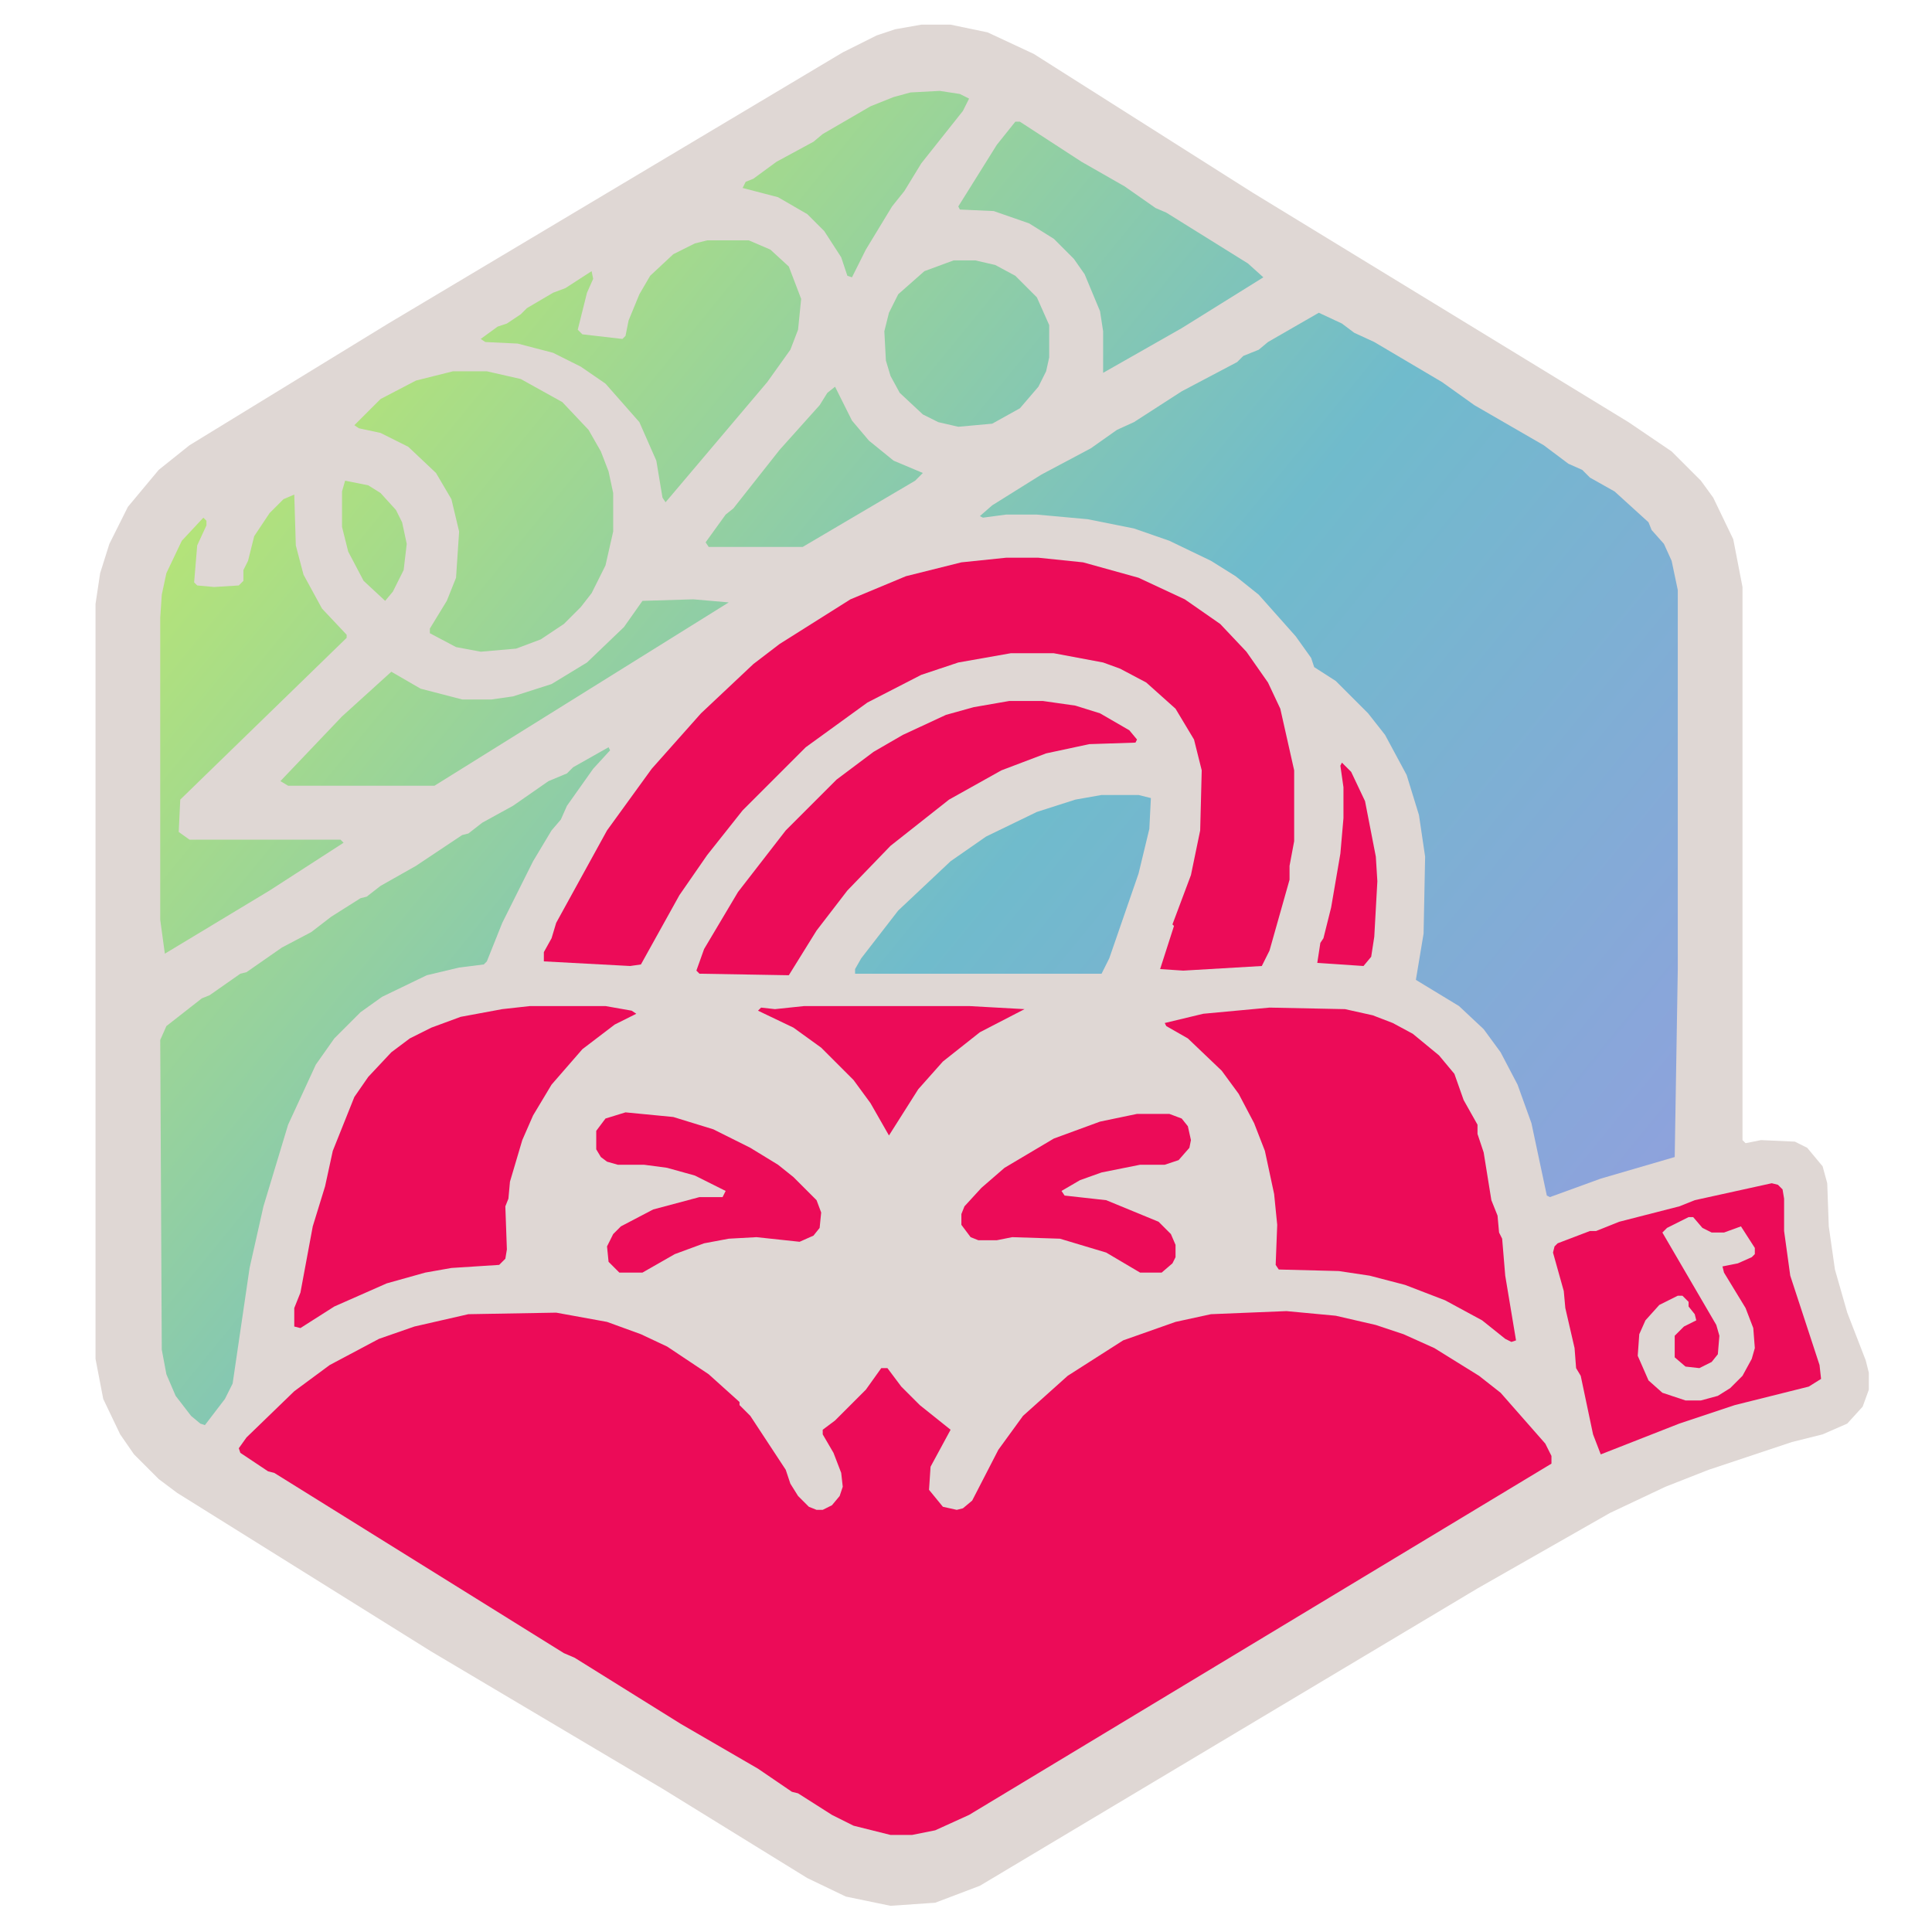
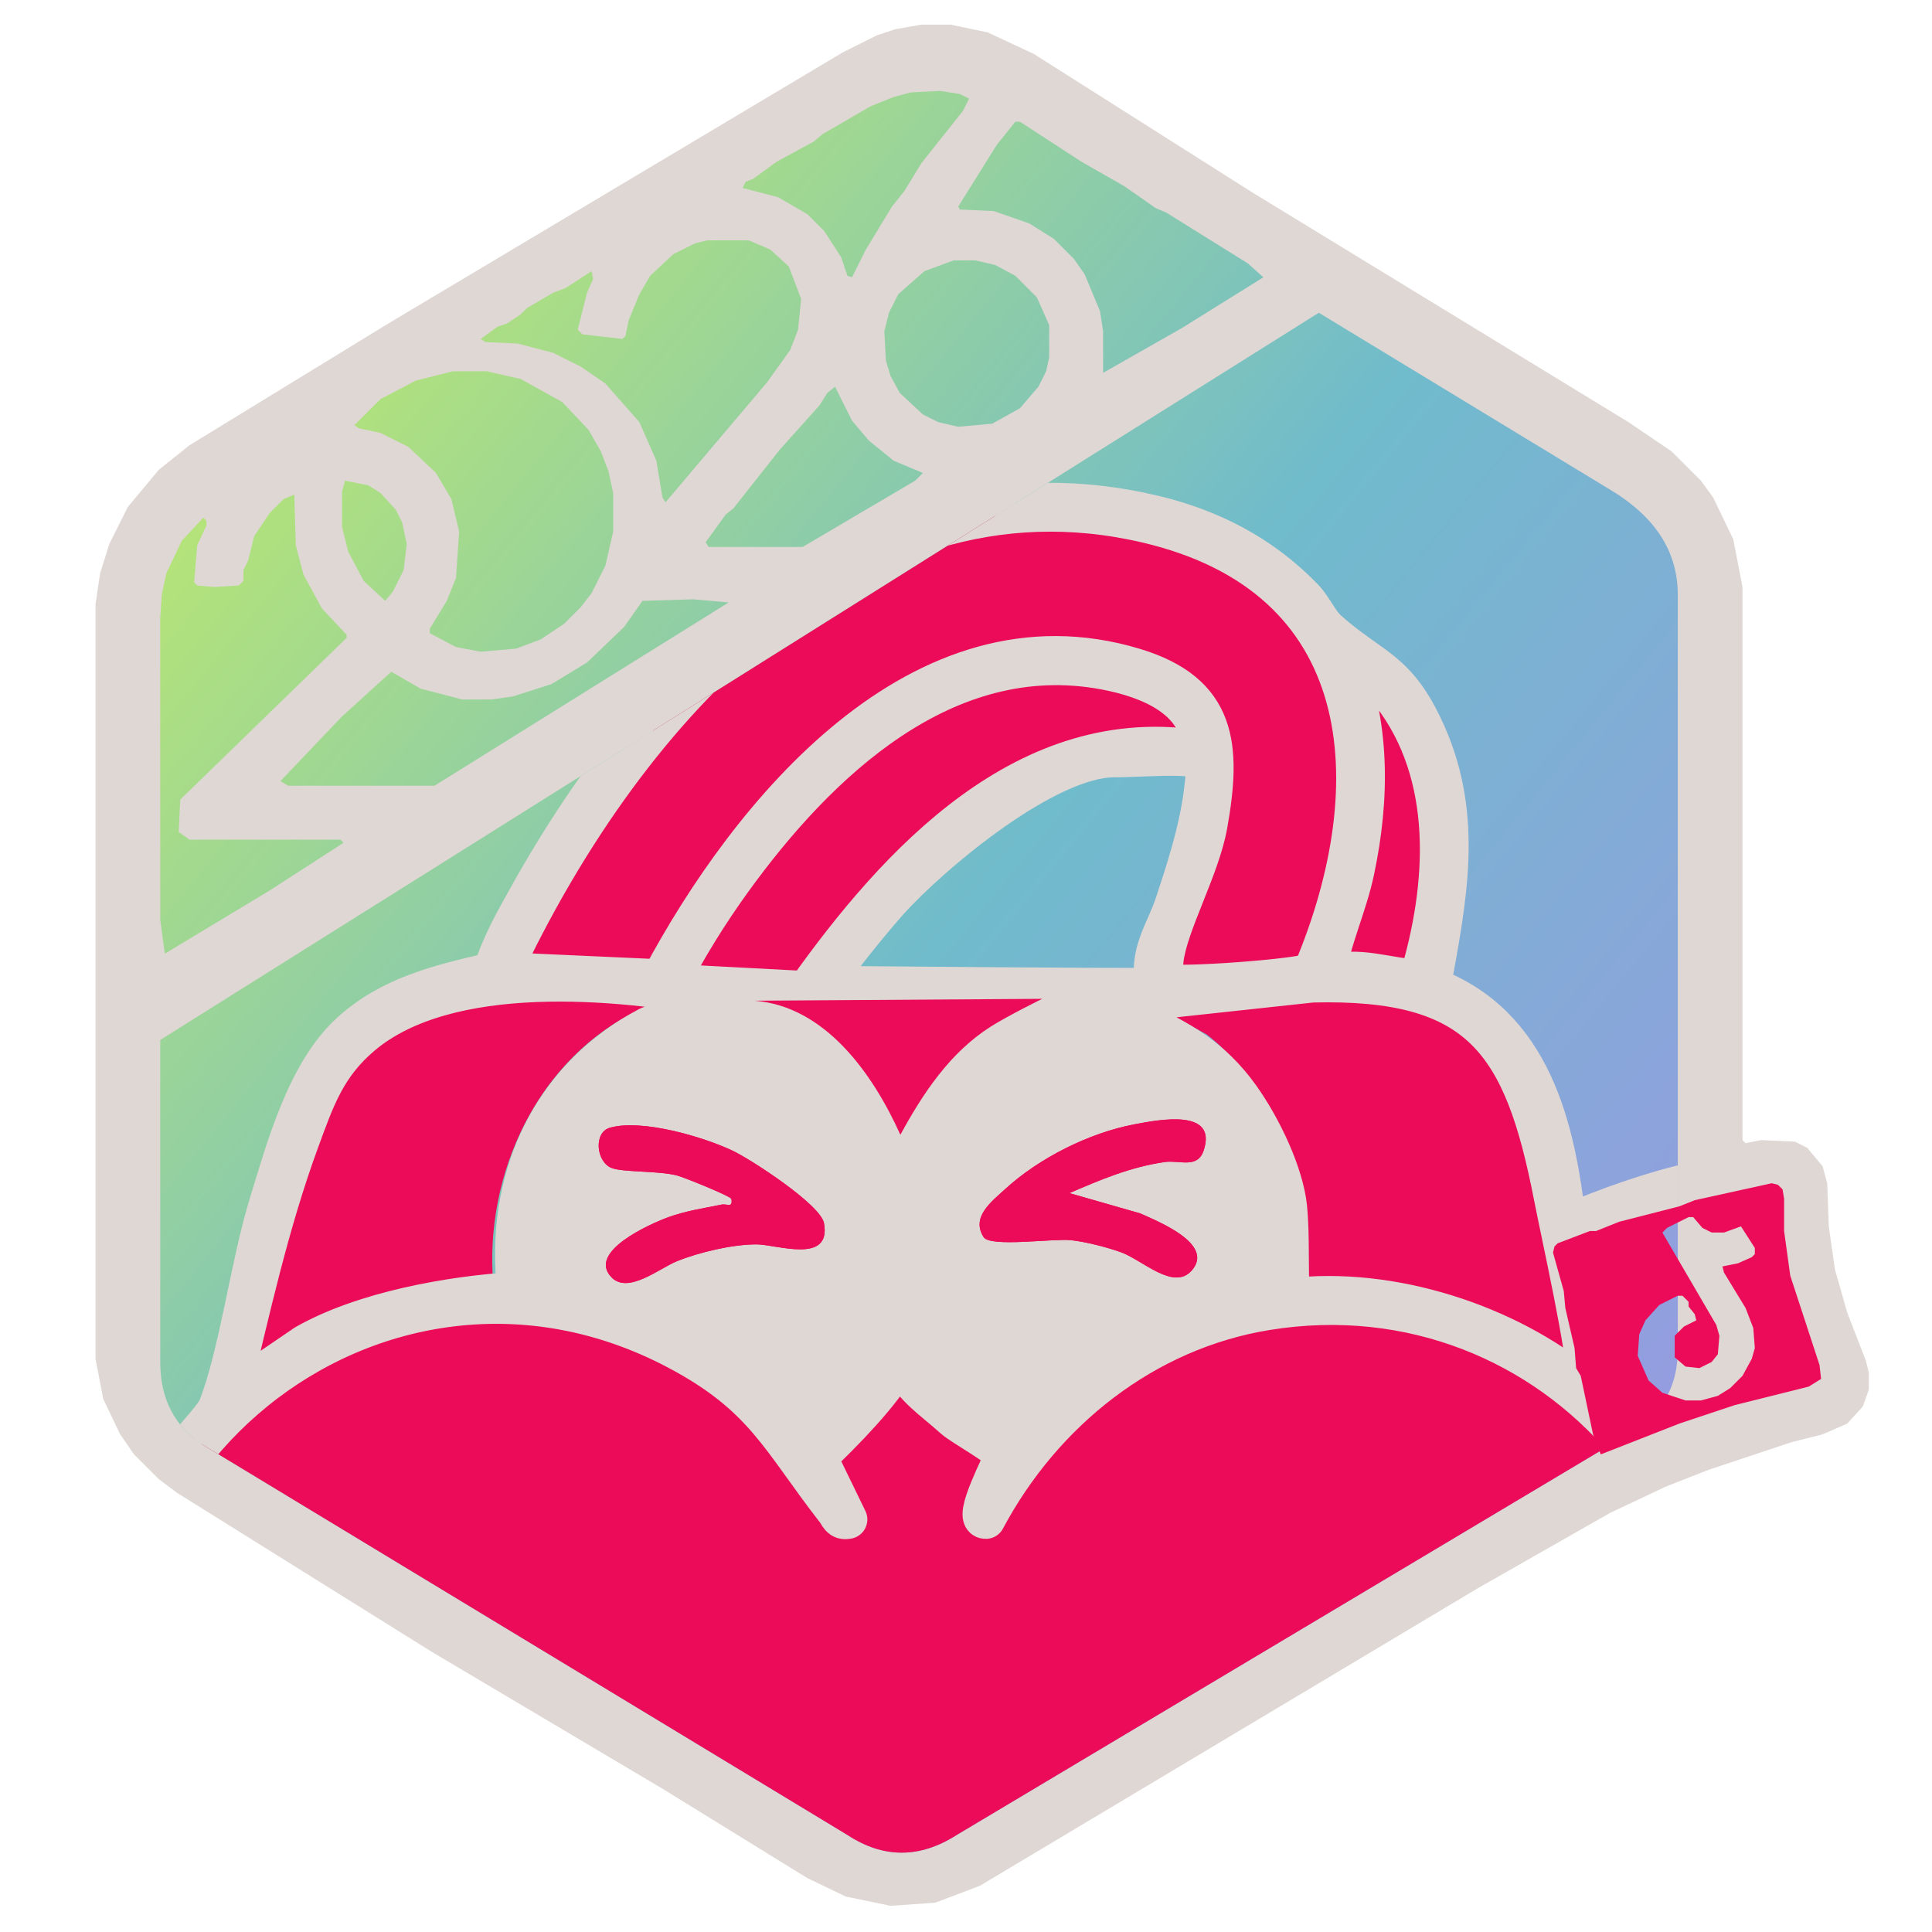
<svg xmlns="http://www.w3.org/2000/svg" width="1254" height="1254" viewBox="0 0 1254 1254">
  <defs>
    <linearGradient id="enamel" gradientUnits="userSpaceOnUse" x1="150" y1="205" x2="1080" y2="965">
      <stop stop-color="#bce86f" />
      <stop offset=".51" stop-color="#70bbcc" />
      <stop offset="1" stop-color="#969be1" />
    </linearGradient>
+     <path id="inlay" d="M104 675 L856 203 L1047 319 Q1089 345 1089 386 V876 Q1089 911 1060 929 L621 1191 Q585 1214 550 1191 L132 938 Q104 920 104 884Z" />
+     <clipPath id="inlay-edge">
+       <use href="#inlay" />
+     </clipPath>
  </defs>
-   <path fill="#dfd7d4" fill-rule="evenodd" d="M617 16 598 16 581 19 569 23 547 34 252 210 123 289 103 305 83 329 71 353 65 372 62 392 62 882 67 908 78 931 87 944 103 960 115 969 280 1072 430 1161 524 1219 549 1231 578 1237 607 1235 636 1224 959 1031 1045 982 1081 965 1109 954 1163 936 1183 931 1199 924 1209 913 1213 902 1213 891 1211 883 1199 852 1191 824 1187 796 1186 768 1183 757 1173 745 1165 741 1143 740 1133 742 1131 740 1131 381 1125 350 1112 323 1104 312 1085 293 1057 274 813 125 671 35 641 21Z" />
-   <path fill="url(#enamel)" fill-rule="evenodd" d="M747 518 739 516 715 516 698 519 673 527 640 543 617 559 583 591 559 622 555 629 555 632 715 632 720 622 739 567 746 538ZM395 485 372 498 368 502 356 507 333 523 313 534 304 541 300 542 270 562 247 575 238 582 234 583 215 595 202 605 183 615 160 631 156 632 136 646 131 648 108 666 104 675 105 876 108 892 114 906 124 919 130 924 133 925 146 908 151 898 162 823 171 783 187 730 205 691 217 674 234 657 248 647 277 633 298 628 314 626 316 624 326 599 346 559 358 539 364 532 368 523 385 499 396 487ZM473 391 450 389 417 390 405 407 381 430 358 444 333 452 319 454 300 454 273 447 254 436 222 465 182 507 187 510 282 510ZM191 321 184 324 175 333 165 348 161 364 158 370 158 377 155 380 139 381 128 380 126 378 128 354 134 341 134 338 132 336 118 351 108 372 105 386 104 401 104 597 107 619 175 578 223 547 221 545 123 545 116 540 117 519 225 414 225 412 209 395 197 373 192 354ZM224 312 222 319 222 342 226 358 236 377 250 390 255 384 262 370 264 353 261 339 257 331 247 320 239 315ZM599 307 580 299 564 286 553 273 542 251 537 255 532 263 506 292 476 330 471 334 458 352 460 355 521 355 594 312ZM270 247 247 259 230 276 233 278 247 281 265 290 283 307 293 324 298 345 296 375 290 390 279 408 279 411 296 420 312 423 335 421 351 415 366 405 377 394 384 385 393 367 398 345 398 320 395 306 390 293 382 279 365 261 338 246 316 241 294 241ZM636 335 638 336 653 334 673 334 706 337 736 343 759 351 786 364 802 374 817 386 841 413 851 427 853 433 867 442 888 463 899 477 913 503 921 529 925 556 924 606 919 636 947 653 963 668 974 683 985 704 994 729 1004 776 1006 777 1039 765 1087 751 1089 629 1089 383 1085 364 1080 353 1072 344 1070 339 1048 319 1032 310 1027 305 1018 301 1002 289 957 263 936 248 892 222 879 216 871 210 856 203 823 222 817 227 807 231 803 235 767 254 736 274 725 279 708 291 676 308 644 328ZM619 169 600 176 583 191 577 203 574 215 575 234 578 244 584 255 599 269 609 274 622 277 644 275 662 265 674 251 679 241 681 232 681 211 673 193 659 179 646 172 633 169ZM486 156 459 156 451 158 437 165 422 179 415 191 408 208 406 218 404 220 378 217 375 214 381 190 385 181 384 176 367 187 359 190 342 200 338 204 329 210 323 212 312 220 315 222 336 223 359 229 377 238 393 249 415 274 426 299 430 323 432 326 498 248 513 227 518 214 520 194 512 173 500 162ZM622 134 623 136 645 137 668 145 684 155 697 168 704 178 714 202 716 215 716 242 767 213 820 180 810 171 757 138 750 135 730 121 702 105 662 79 659 79 647 94ZM629 64 623 61 610 59 591 60 580 63 565 69 534 87 528 92 504 105 489 116 484 118 482 122 505 128 524 139 535 150 546 167 550 179 553 180 562 162 579 134 587 124 598 106 625 72Z" />
-   <path fill="#ec0b58" fill-rule="evenodd" d="M1007 950 1007 945 1003 937 974 904 960 893 931 875 911 866 893 860 867 854 835 851 786 853 763 858 729 870 693 893 664 919 648 941 631 974 625 979 621 980 612 978 603 967 604 952 617 928 597 912 585 900 576 888 572 888 562 902 542 922 534 928 534 931 541 943 546 956 547 965 545 971 540 977 534 980 530 980 525 978 518 971 513 963 510 954 487 919 480 912 480 910 460 892 433 874 416 866 394 858 361 852 304 853 269 861 246 869 214 886 191 903 160 933 155 940 156 943 174 955 178 956 366 1073 373 1076 442 1119 492 1148 514 1163 518 1164 540 1178 554 1185 578 1191 592 1191 607 1188 629 1178ZM1096 790 1099 790 1105 797 1111 800 1119 800 1130 796 1139 810 1139 814 1137 816 1128 820 1118 822 1119 826 1133 849 1138 862 1139 875 1137 882 1131 893 1123 901 1115 906 1104 909 1094 909 1079 904 1070 896 1063 880 1064 866 1068 857 1077 847 1089 841 1092 841 1096 845 1096 848 1100 853 1101 857 1093 861 1087 867 1087 881 1094 887 1103 888 1111 884 1115 879 1116 867 1114 860 1079 800 1082 797ZM1154 769 1150 768 1100 779 1090 783 1051 793 1036 799 1032 799 1011 807 1009 809 1008 813 1015 838 1016 849 1022 875 1023 888 1026 893 1034 931 1039 944 1090 924 1126 912 1174 900 1182 895 1181 886 1162 828 1158 799 1158 778 1157 772ZM771 731 767 726 759 723 738 723 714 728 684 739 652 758 637 771 626 783 624 788 624 795 630 803 635 805 647 805 657 803 688 804 718 813 740 826 754 826 761 820 763 816 763 808 760 801 752 793 718 779 691 776 689 773 701 766 715 761 740 756 756 756 765 753 772 745 773 740ZM387 734 387 746 390 751 394 754 401 756 418 756 433 758 451 763 471 773 469 777 454 777 424 785 403 796 398 801 394 809 395 819 402 826 417 826 438 814 457 807 473 804 491 803 519 806 528 802 532 797 533 787 530 779 515 764 505 756 487 745 463 733 437 725 406 722 393 726ZM756 664 757 666 771 674 793 695 804 710 814 729 821 747 827 775 829 795 828 821 830 824 869 825 889 828 912 834 938 844 962 857 977 869 981 871 984 870 977 828 975 804 973 800 972 789 968 779 963 748 959 736 959 730 950 714 944 697 934 685 917 671 904 664 891 659 873 655 824 654 781 658ZM492 656 515 667 533 680 554 701 565 716 577 737 596 707 612 689 636 670 665 655 629 653 522 653 503 655 494 654ZM413 658 410 656 393 653 344 653 326 655 299 660 280 667 266 674 254 683 239 699 230 712 216 747 211 770 203 796 195 839 191 849 191 861 195 862 217 848 251 833 276 826 293 823 324 821 328 817 329 811 328 783 330 778 331 767 339 740 346 724 358 704 378 681 399 665ZM871 495 870 497 872 511 872 531 870 554 864 589 859 609 857 612 855 625 885 627 890 621 892 608 894 572 893 556 886 520 877 501ZM738 480 733 474 714 463 698 458 677 455 655 455 632 459 614 464 586 477 567 488 543 506 510 539 479 579 457 616 452 630 454 632 512 633 530 604 550 578 578 549 616 519 650 500 679 489 707 483 737 482ZM831 460 823 443 809 423 792 405 769 389 739 375 703 365 674 362 653 362 624 365 588 374 552 389 506 418 489 431 455 463 423 499 394 539 361 599 358 609 353 618 353 624 409 627 416 626 441 581 459 555 482 526 523 485 563 456 598 438 622 430 656 424 684 424 716 430 727 434 744 443 763 460 775 480 780 500 779 539 773 568 761 600 762 601 753 629 768 630 819 627 824 617 837 571 837 562 840 546 840 500Z" />
+   <path fill="#dfd7d4" d="M617 16 598 16 581 19 569 23 547 34 252 210 123 289 103 305 83 329 71 353 65 372 62 392 62 882 67 908 78 931 87 944 103 960 115 969 280 1072 430 1161 524 1219 549 1231 578 1237 607 1235 636 1224 959 1031 1045 982 1081 965 1109 954 1163 936 1183 931 1199 924 1209 913 1213 902 1213 891 1211 883 1199 852 1191 824 1187 796 1186 768 1183 757 1173 745 1165 741 1143 740 1133 742 1131 740 1131 381 1125 350 1112 323 1104 312 1085 293 1057 274 813 125 671 35 641 21Z" />
+   <path fill="url(#enamel)" fill-rule="evenodd" d="M473 391 450 389 417 390 405 407 381 430 358 444 333 452 319 454 300 454 273 447 254 436 222 465 182 507 187 510 282 510Z M191 321 184 324 175 333 165 348 161 364 158 370 158 377 155 380 139 381 128 380 126 378 128 354 134 341 134 338 132 336 118 351 108 372 105 386 104 401 104 597 107 619 175 578 223 547 221 545 123 545 116 540 117 519 225 414 225 412 209 395 197 373 192 354Z M224 312 222 319 222 342 226 358 236 377 250 390 255 384 262 370 264 353 261 339 257 331 247 320 239 315Z M599 307 580 299 564 286 553 273 542 251 537 255 532 263 506 292 476 330 471 334 458 352 460 355 521 355 594 312Z M270 247 247 259 230 276 233 278 247 281 265 290 283 307 293 324 298 345 296 375 290 390 279 408 279 411 296 420 312 423 335 421 351 415 366 405 377 394 384 385 393 367 398 345 398 320 395 306 390 293 382 279 365 261 338 246 316 241 294 241Z M619 169 600 176 583 191 577 203 574 215 575 234 578 244 584 255 599 269 609 274 622 277 644 275 662 265 674 251 679 241 681 232 681 211 673 193 659 179 646 172 633 169Z M486 156 459 156 451 158 437 165 422 179 415 191 408 208 406 218 404 220 378 217 375 214 381 190 385 181 384 176 367 187 359 190 342 200 338 204 329 210 323 212 312 220 315 222 336 223 359 229 377 238 393 249 415 274 426 299 430 323 432 326 498 248 513 227 518 214 520 194 512 173 500 162Z M622 134 623 136 645 137 668 145 684 155 697 168 704 178 714 202 716 215 716 242 767 213 820 180 810 171 757 138 750 135 730 121 702 105 662 79 659 79 647 94Z M629 64 623 61 610 59 591 60 580 63 565 69 534 87 528 92 504 105 489 116 484 118 482 122 505 128 524 139 535 150 546 167 550 179 553 180 562 162 579 134 587 124 598 106 625 72Z" />
+   <use href="#inlay" fill="url(#enamel)" />
+   <g clip-path="url(#inlay-edge)">
+     <g transform="translate(62 16) scale(1.71)">
+       <path d="M285.58 567.38L272.05 526.4C282.41 516.48 296.7 516.15 303.84 503.73C308.95 513.96 320.82 526.9 328.86 535.23C331.78 538.25 342.91 541.43 342.7 543.77C342.55 545.41 332.32 567.61 337.92 567.38C359.67 526.58 398.2 495.68 444.56 488.18C554.33 470.41 643.15 574.49 607.12 680.24C604.14 688.99 593.94 704.31 592.66 710.02C590.48 719.68 593.18 735.76 592.33 746.56C585.27 835.84 504.28 860.68 429.14 872.44C334.59 887.23 228.68 882.42 136.31 857.52C70.27 839.72 23.34 815.76 20.05 739.27C19.54 727.42 23.99 708.68 22.78 699.7C22.14 694.94 14.05 679.43 12 672.1C-22.63 548.25 106.87 443.01 220.72 503.2C253.92 520.75 259.8 537.08 280.82 564.03C282.22 565.83 282.53 568.03 285.57 567.38H285.58Z" fill="#ec0b58" />
+       <path d="M458.14 448.67C455.77 425.25 440.39 397.59 421.75 383.29L394.72 368.3L461.77 363.8C525.81 362.17 541.93 386.3 553.3 444.94C556.01 458.9 566.2 504.24 565.84 515.01C565.81 515.99 566.27 517.44 565.07 517.23C535.92 492.86 496.13 478.76 458.14 483.32C457.32 472.17 459.25 459.63 458.14 448.66V448.67Z" fill="#ec0b58" />
+       <path d="M225.1 368.31L203.45 375.39C165.55 395.29 146.34 440.24 151.37 481.85C126.2 483.33 101.66 488.19 79.58 500.78L51.08 520.2C58.86 487.84 66.11 454.87 77.59 423.58C83.48 407.54 87.67 395.18 101.2 383.77C133.8 356.25 186.09 360.79 225.09 368.32L225.1 368.31Z" fill="#ec0b58" />
+       <path d="M303.39 428.67H307.6C322.03 385.4 371.2 355.8 413.78 382.42C445.49 402.25 460.24 447.19 453.6 483.2C406.49 487.63 369.34 494.19 343.73 533C325.33 522.89 313 525.01 304.01 506.94L289.15 531.87C286.58 534.07 276.93 548.87 273.82 546.74C247.91 506.43 202 483.91 154.41 481.78C148.88 426.72 188.92 359.02 251.66 374.94C276.27 381.19 296.1 405.08 303.4 428.67H303.39Z" fill="#dfd7d4" />
+       <path d="M161.69 649.98C162.06 635.61 164.71 617.91 144.12 625.04L144.01 629.32C150.2 627.81 155.94 626.55 155.79 635.22L143.98 635.95C141.25 638.79 139.98 643.39 141.76 647.03C147.85 655.18 153.8 647.39 161.69 649.98Z" fill="#ec0b58" />
+       <path d="M406.69 363.7C405.86 360.64 405.26 358.24 405.63 355C407.19 341.47 419.35 320.38 422.31 303.7C427.6 273.9 425.91 253.58 394.37 244.02C313.28 219.44 248.09 299.26 214.56 362.15L154.33 359.43C197.62 266.97 283.77 162.53 398.9 189.36C485.7 209.58 492.13 287.69 461.89 359.5C459.36 361.98 408.79 365.54 406.7 363.71L406.69 363.7Z" fill="#ec0b58" />
+       <path d="M419.79 275.36C353.65 264.19 304.32 318.07 269.84 366.59L217.74 363.84C224.65 350.37 232.76 337.31 241.61 325.04C274.09 280.02 322.55 233.78 383 245.04C399.34 248.08 419.51 255.75 419.78 275.35L419.79 275.36Z" fill="#ec0b58" />
+       <path d="M502.22 362.23C490.39 361.83 478.88 356.68 467 360.91C469.07 347.31 475.19 334.7 478.07 321.11C483.89 293.61 484.2 264.63 472.9 238.51C475.21 236.1 489.97 251.84 491.81 254.24C515.51 285 512.87 326.84 502.22 362.23Z" fill="#ec0b58" />
+       <path d="M507.03 365.13C545.31 379.39 554.39 418.6 558.44 455.31C589.48 442.06 623.12 432.03 657.34 435.3C661.05 453.84 661.37 472.76 666.51 491.02C670.91 506.66 678.96 520.99 685.01 535.96C685.43 540.44 671.46 545.77 667.54 547.46C657.49 551.79 645.29 555.67 634.77 558.93C630.33 560.31 604.37 565.53 604.18 568.12C622.79 603.74 623.12 646.83 609.67 684.27C607.16 691.25 596.74 708.14 596.1 711.75C594.92 718.38 597.39 733.54 596.76 742.14C590.25 830.84 521.95 859.49 444.9 873.46C345.14 891.54 235.85 887.9 137.78 861.94C46.9 837.88 16.12 810.15 17.1 712.6C17.31 692.1 14.01 693.51 8.73 675.37C-4.32 630.52 3.01 584.6 29.23 546.28C32.84 541.01 44.7 528.93 46.28 524.98C54.12 505.33 58.49 470.94 65.44 448.27C72.06 426.69 79.84 397.64 96.79 382.28C112.16 368.35 131.02 364.02 150.66 359.46C153.76 349.23 159.18 339.75 164.4 330.42C212.34 244.72 292.76 160.59 400.93 185.83C423.4 191.07 442.96 201.2 458.9 217.83C462.01 221.08 464.61 226.91 467.71 229.67C484.69 244.8 494.11 244.25 505.13 268.94C519.51 301.16 513.05 331.93 507.03 365.12V365.13ZM406.69 363.7C408.78 365.53 459.35 361.97 461.88 359.49C492.12 287.68 485.69 209.58 398.89 189.35C283.77 162.53 197.61 266.96 154.32 359.42L214.55 362.14C248.08 299.25 313.27 219.43 394.36 244.01C425.91 253.57 427.59 273.89 422.3 303.69C419.34 320.37 407.19 341.46 405.62 354.99C405.24 358.23 405.84 360.64 406.68 363.69L406.69 363.7ZM502.22 362.23C512.87 326.84 515.5 285 491.81 254.24C489.96 251.84 475.21 236.1 472.9 238.51C484.2 264.63 483.89 293.61 478.07 321.11C475.2 334.7 469.08 347.32 467 360.91C478.88 356.68 490.39 361.83 502.22 362.23ZM419.79 275.36C419.52 255.76 399.35 248.09 383.01 245.05C322.55 233.79 274.1 280.03 241.62 325.05C232.77 337.32 224.66 350.38 217.75 363.85L269.85 366.6C304.33 318.08 353.66 264.19 419.8 275.37L419.79 275.36ZM417.58 278.32C409.68 277.02 395.4 278.32 386.61 278.32C361.03 278.32 317.74 314.35 301.05 332.87C296.48 337.94 278.27 359.73 276.76 364.63C276.76 364.63 394.02 365.68 402.11 365.35C399.32 352.33 405.91 344.56 409.51 333.67C415.32 316.09 420.58 299.59 421.37 280.81C421.17 279.93 418.27 278.44 417.58 278.32ZM237.6 369.78C198.6 362.25 133.81 356.24 101.2 383.76C87.68 395.17 83.48 407.54 77.59 423.57C66.1 454.86 58.86 487.83 51.08 520.19L79.58 500.77C101.67 488.19 134.71 482.26 159.88 480.77C154.84 439.16 172.02 399.99 209.92 380.09L237.59 369.77L237.6 369.78ZM452.5 448.98C453.61 459.95 452.78 472.04 453.59 483.19C491.58 478.64 535.92 492.86 565.07 517.23C566.27 517.44 565.81 515.99 565.84 515.01C566.2 504.23 556.01 458.9 553.3 444.94C541.92 386.29 525.81 362.17 461.77 363.8L383.03 372.31L395.12 377.66C411.51 384.91 424.02 392.22 434.45 406.79C443.04 418.79 451.23 436.37 452.51 448.98H452.5ZM359.33 369.78L250.18 370.5C276.27 376.44 294.87 397.81 305.5 421.38C314.08 405.63 324.28 390.23 339.71 380.38C346.2 376.24 353.69 374.61 359.33 369.79V369.78ZM654.14 437.77C622.25 438.57 587.5 443.81 560.05 460.72L570.94 520.22L595.26 550.52C618.45 541.25 650.15 534.22 675.24 531.93C675.99 535.27 662.51 536.06 660.26 537.22C642.23 546.51 619.67 553.47 599.73 557.07L601.31 562.91C611.59 562.94 680.25 541.15 680.66 535.71C663.83 504.87 657.49 472.51 654.14 437.77ZM285.58 567.38C282.54 568.03 282.23 565.83 280.83 564.03C259.8 537.08 253.92 520.75 220.73 503.2C106.88 443 -22.62 548.25 12.01 672.1C14.06 679.43 22.15 694.95 22.79 699.7C24 708.67 19.55 727.41 20.06 739.27C23.35 815.76 70.28 839.72 136.32 857.52C228.69 882.42 334.6 887.24 429.15 872.44C504.3 860.68 585.28 835.84 592.34 746.56C593.19 735.76 590.5 719.68 592.67 710.02C593.96 704.3 604.15 688.99 607.13 680.24C643.16 574.49 554.33 470.41 444.57 488.18C398.21 495.68 359.68 526.58 337.93 567.38C332.32 567.61 344.62 544.82 344.77 543.18C344.99 540.84 328.84 532.07 325.73 529.25C317.62 521.88 310.43 517.8 305.32 507.56C298.18 519.98 284.47 533.84 274.12 543.77L285.59 567.38H285.58Z" fill="#dfd7d4" stroke-width="14.75" stroke-linecap="round" stroke-linejoin="round" stroke="#dfd7d4" />
+       <path d="M369.66 443.52C381.61 438.37 392.75 433.63 405.8 431.72C411.45 430.89 418.28 434.39 420.62 427.35C425.99 411.2 403.44 415.7 394.42 417.39C377.24 420.61 358.16 430.18 345.28 441.99C340.1 446.74 332.24 452.59 337.1 460.22C339.61 464.16 363.35 460.69 370.21 461.38C375.66 461.93 384.01 464.07 389.23 465.96C397.4 468.92 409.17 480.7 416.05 472.94C424.99 462.85 403.33 454.3 396.59 451.23L369.67 443.52H369.66Z" fill="#ec0b58" />
+       <path d="M195.98 475.6C202.3 481.87 214.15 471.98 220.72 469.34C229.26 465.91 241.8 462.96 250.93 462.97C258.46 462.97 279.39 470.68 276.51 454.91C275.24 447.92 249.03 430.85 241.9 427.45C230.63 422.08 207.1 415.22 195.18 418.72C189.06 420.52 190 431.37 195.66 433.87C199.8 435.7 213.39 434.93 220.73 436.82C223.41 437.51 241.02 444.65 241.36 445.72C241.96 449.31 239.66 447.46 237.64 447.87C230.81 449.26 223.93 450.27 217.35 452.68C210.93 455.02 186.16 465.84 195.99 475.59L195.98 475.6Z" fill="#ec0b58" />
+       <path d="M359.33 369.78C359.33 369.78 346.19 376.23 339.71 380.37C324.28 390.22 314.08 405.62 305.5 421.37C294.88 397.81 276.79 372.61 250.18 370.49L359.33 369.77V369.78Z" fill="#ec0b58" />
+       <path d="M195.98 475.6C186.15 465.85 210.92 455.03 217.34 452.69C223.92 450.29 230.79 449.27 237.63 447.88C239.65 447.47 241.95 449.32 241.35 445.73C241.01 444.66 223.41 437.53 220.72 436.83C213.38 434.94 199.78 435.71 195.65 433.88C190 431.38 189.05 420.52 195.17 418.73C207.09 415.23 230.62 422.09 241.89 427.46C249.02 430.86 275.23 447.93 276.5 454.92C279.38 470.69 258.45 462.98 250.92 462.98C241.79 462.98 229.26 465.91 220.71 469.35C214.14 471.99 202.3 481.88 195.97 475.61L195.98 475.6Z" fill="#ec0b58" />
+       <path d="M369.66 443.52L396.58 451.23C403.32 454.3 424.98 462.85 416.04 472.94C409.17 480.7 397.4 468.92 389.22 465.96C384 464.07 375.65 461.93 370.2 461.38C363.33 460.69 339.59 464.16 337.09 460.22C332.23 452.59 340.09 446.74 345.27 441.99C358.16 430.18 377.23 420.61 394.41 417.39C403.44 415.7 425.98 411.2 420.61 427.35C418.27 434.39 411.44 430.9 405.79 431.72C392.74 433.63 381.6 438.37 369.65 443.52H369.66Z" fill="#ec0b58" />
+     </g>
+   </g>
+   <path fill="#ec0b58" fill-rule="evenodd" d="M1096 790 1099 790 1105 797 1111 800 1119 800 1130 796 1139 810 1139 814 1137 816 1128 820 1118 822 1119 826 1133 849 1138 862 1139 875 1137 882 1131 893 1123 901 1115 906 1104 909 1094 909 1079 904 1070 896 1063 880 1064 866 1068 857 1077 847 1089 841 1092 841 1096 845 1096 848 1100 853 1101 857 1093 861 1087 867 1087 881 1094 887 1103 888 1111 884 1115 879 1116 867 1114 860 1079 800 1082 797Z M1154 769 1150 768 1100 779 1090 783 1051 793 1036 799 1032 799 1011 807 1009 809 1008 813 1015 838 1016 849 1022 875 1023 888 1026 893 1034 931 1039 944 1090 924 1126 912 1174 900 1182 895 1181 886 1162 828 1158 799 1158 778 1157 772Z" />
</svg>
